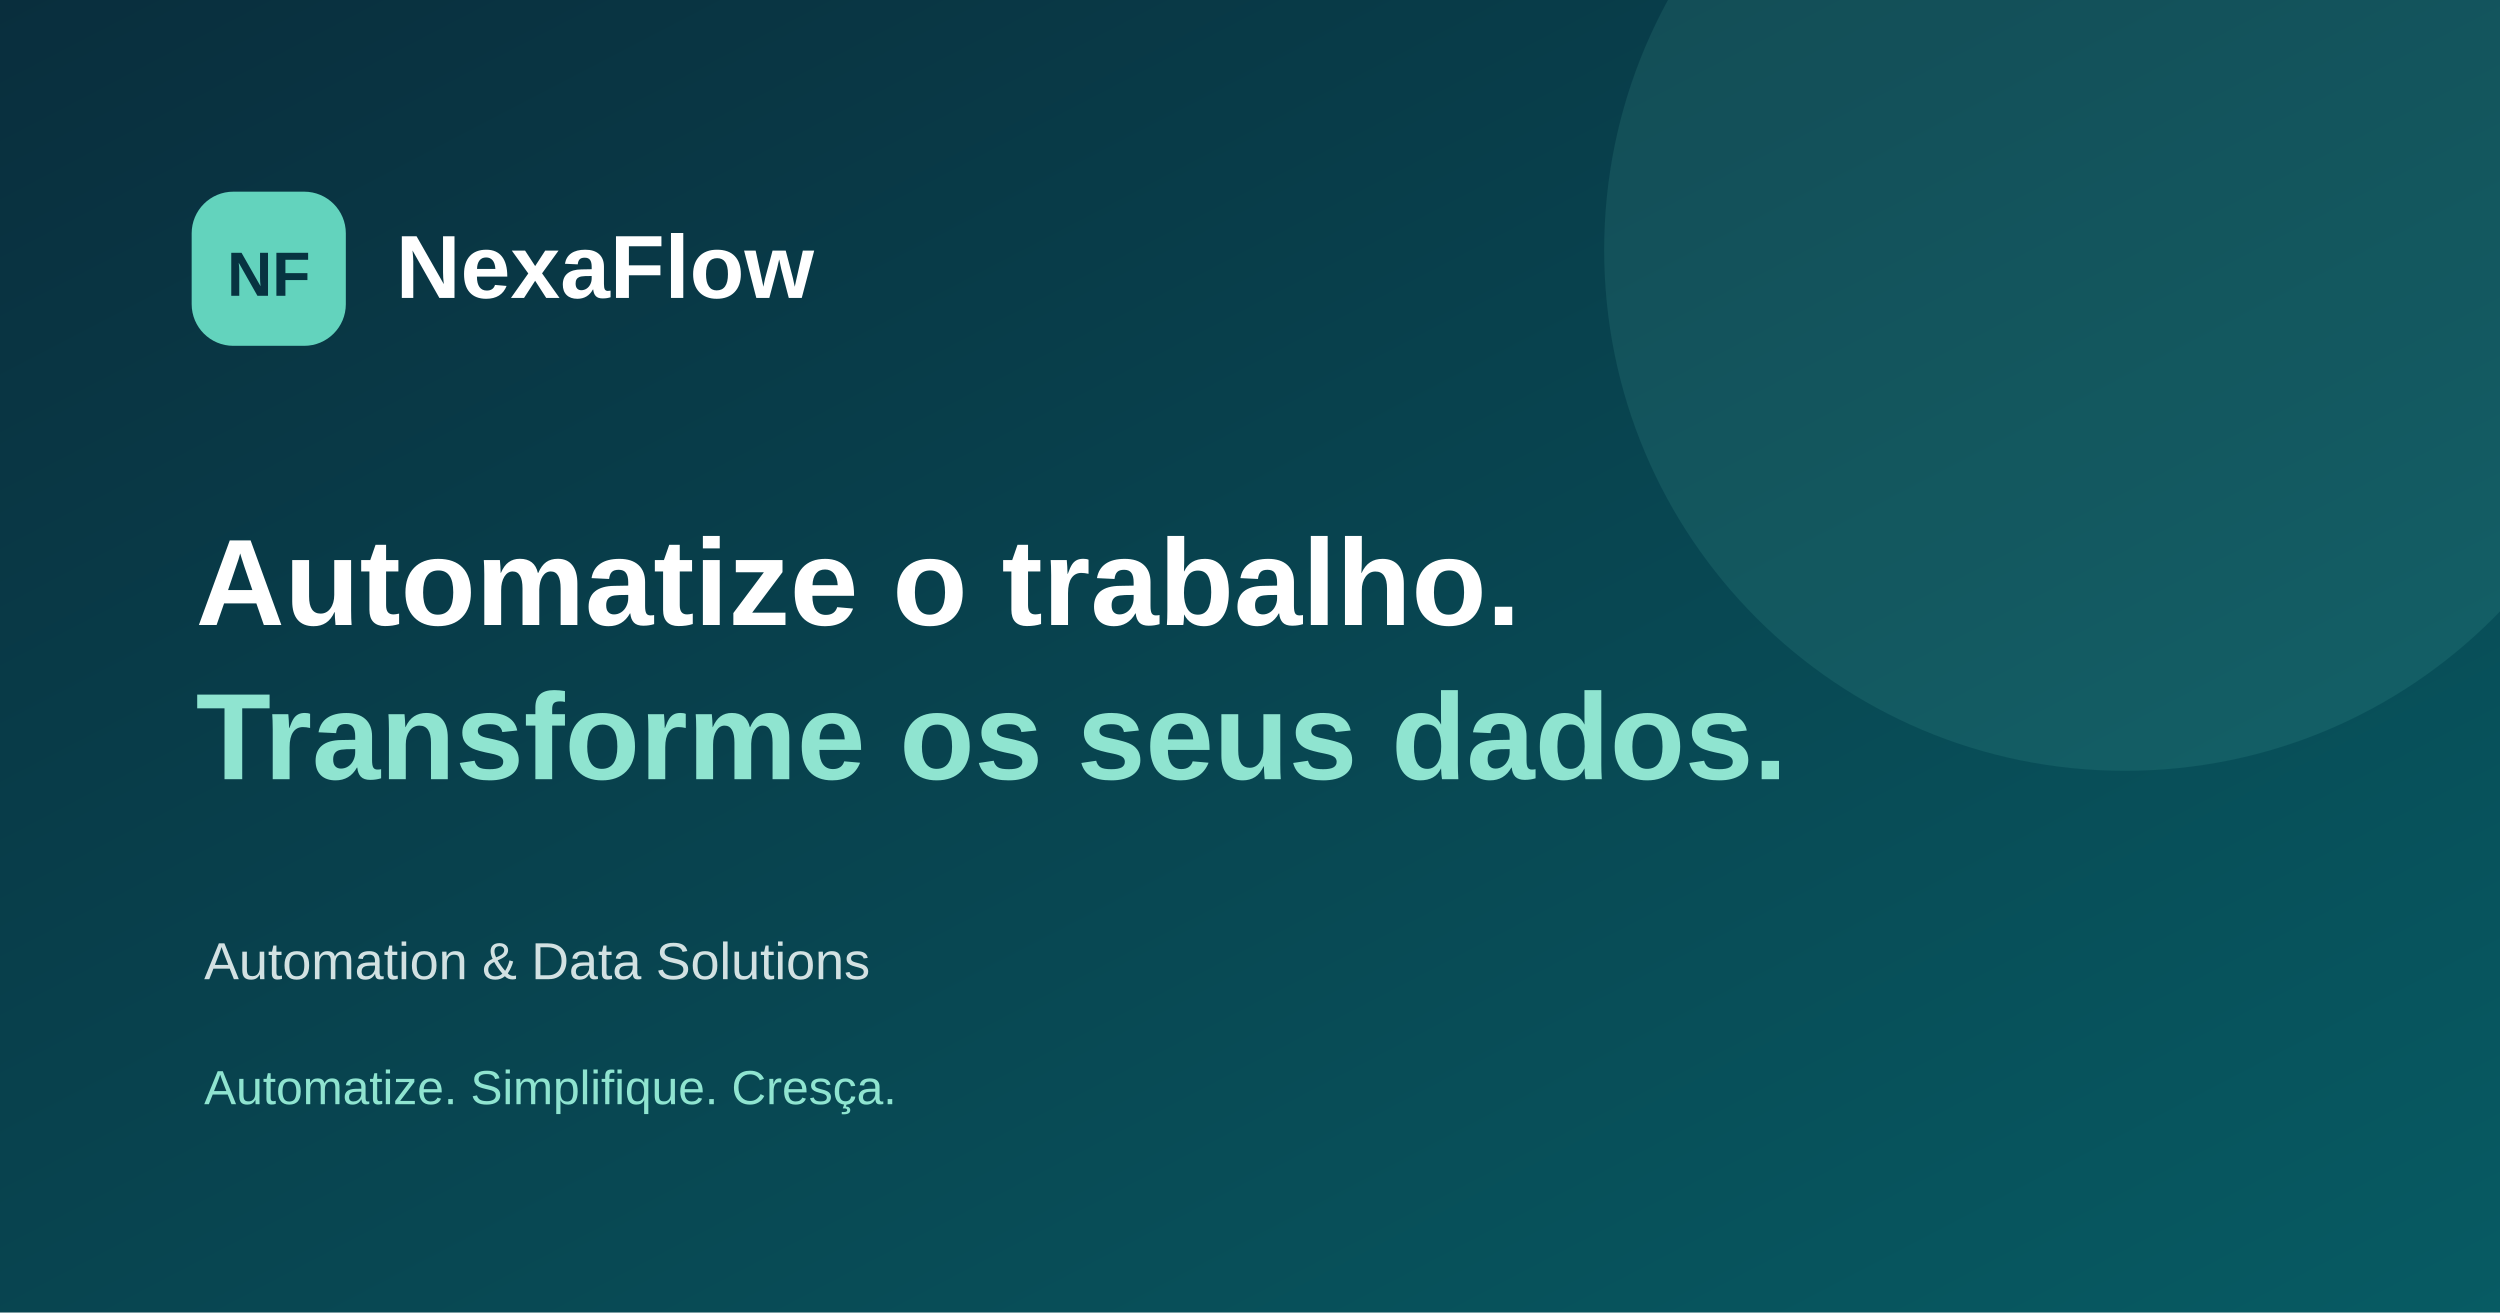
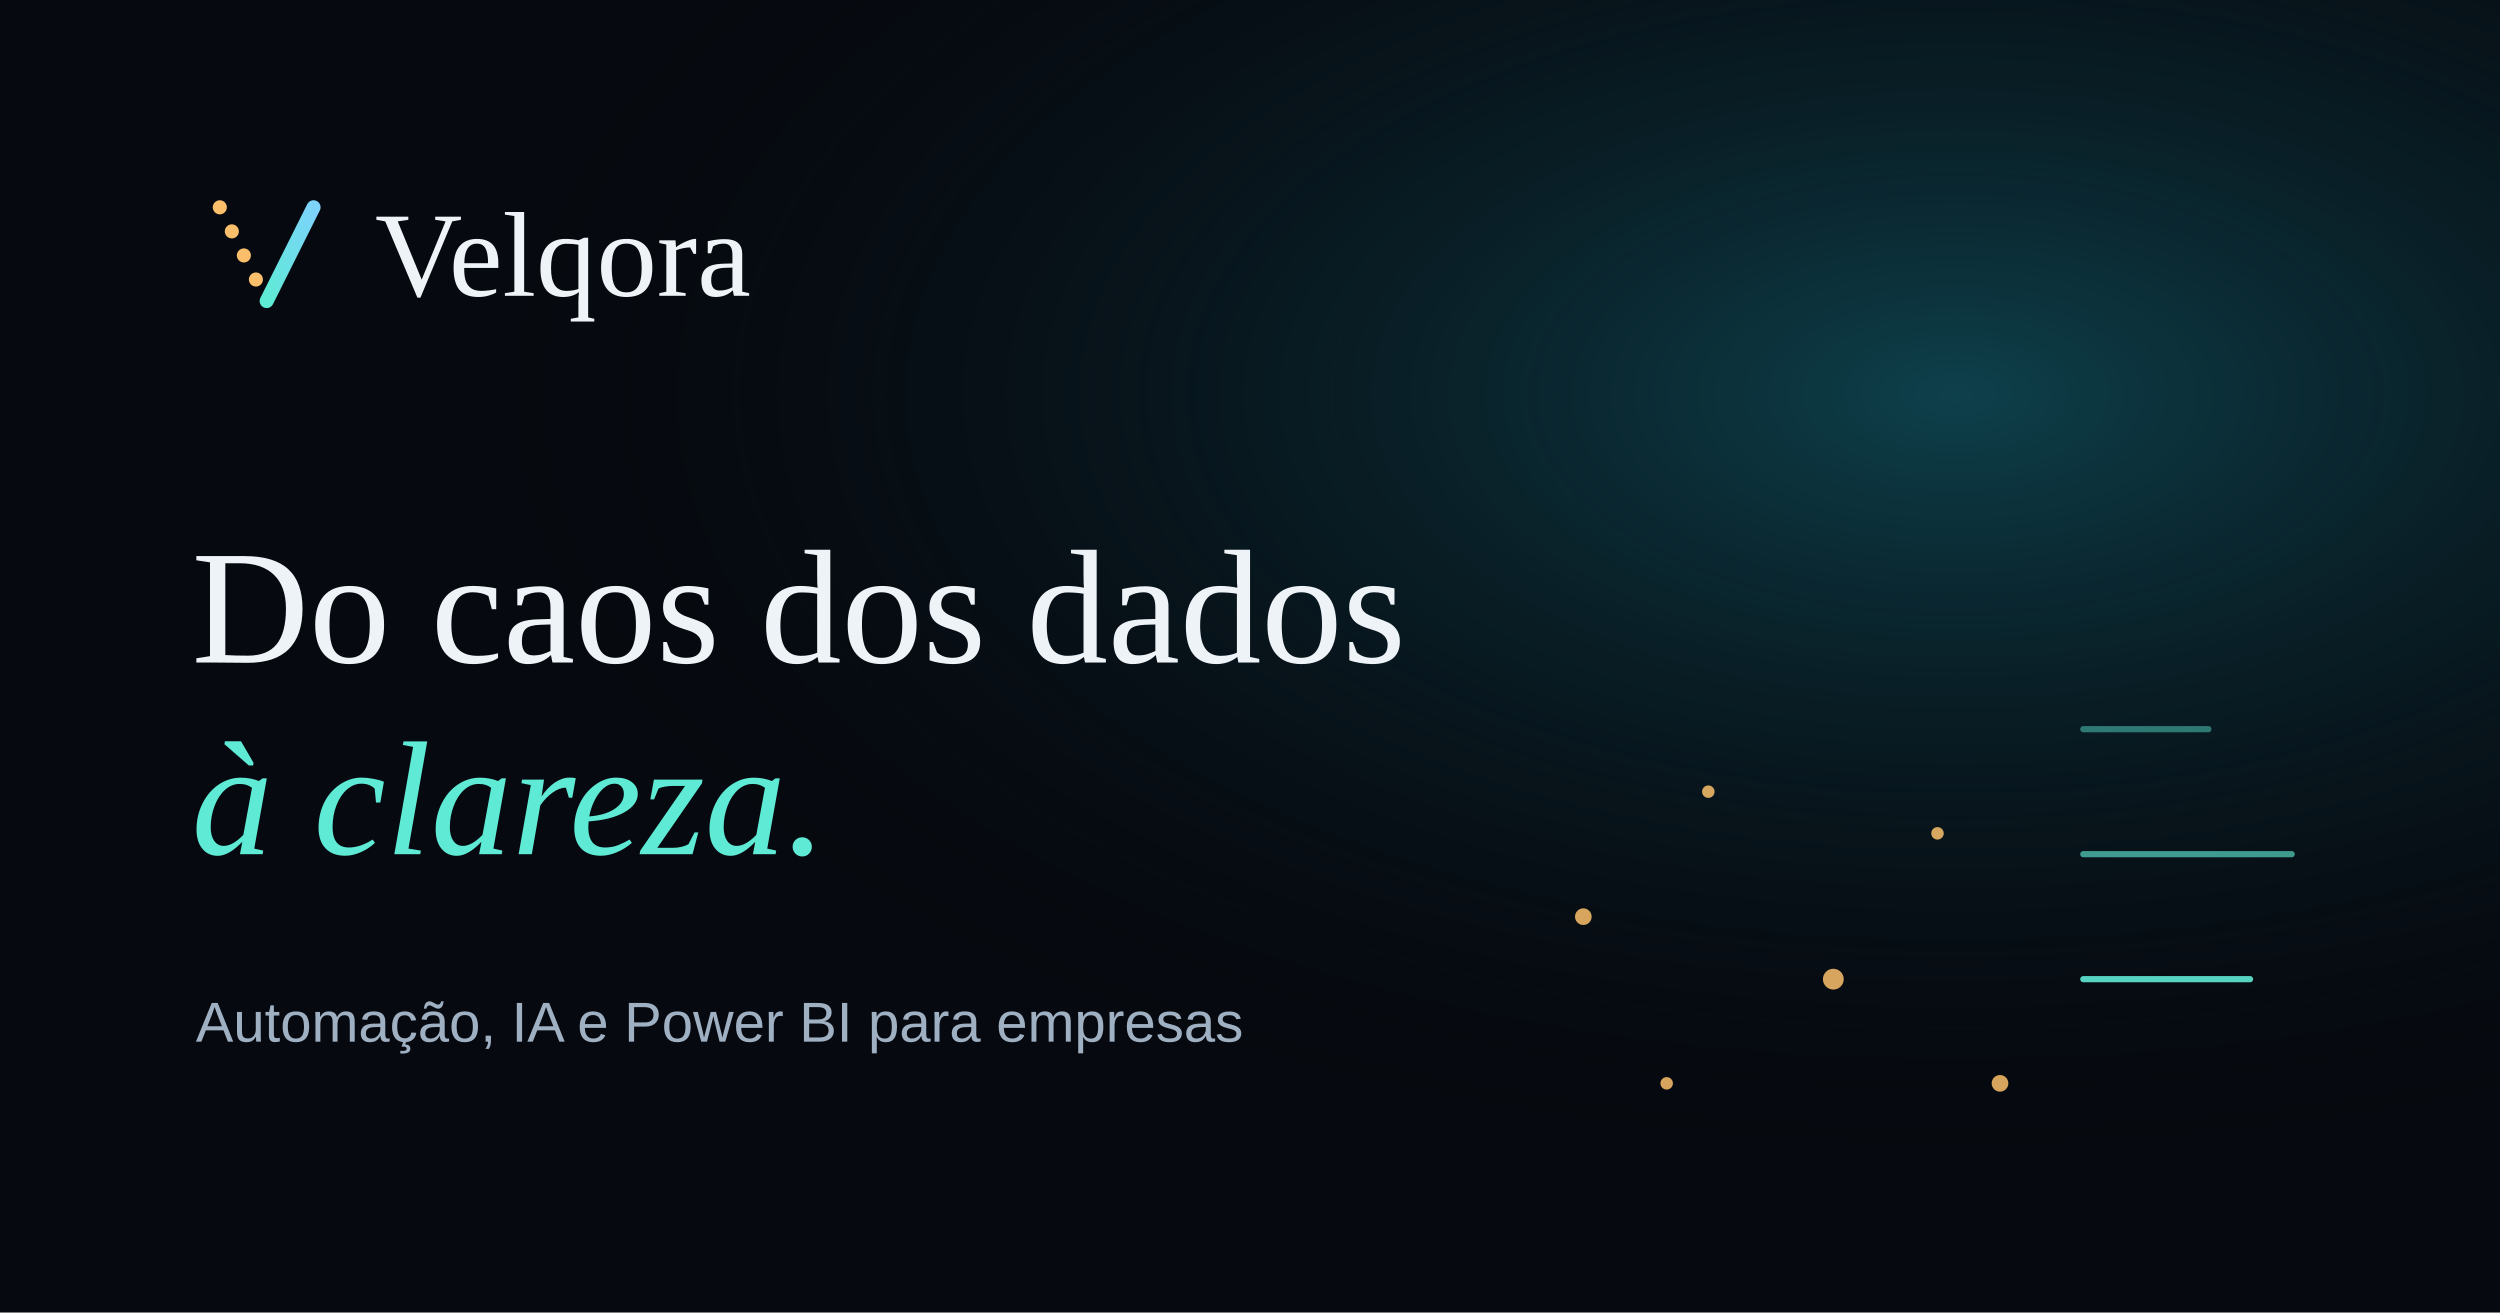
<svg xmlns="http://www.w3.org/2000/svg" width="1200" height="630" viewBox="0 0 1200 630">
  <defs>
-     <linearGradient id="g" x1="0" x2="1" y1="0" y2="1">
-       <stop stop-color="#092e3d" />
-       <stop offset="1" stop-color="#075b63" />
+     <radialGradient id="glow" cx="78%" cy="30%" r="60%">
+       <stop stop-color="#0f4a56" stop-opacity=".85" />
+       <stop offset="1" stop-color="#06090f" stop-opacity="0" />
+     </radialGradient>
+     <linearGradient id="r" x1="0" y1="1" x2="1" y2="0">
+       <stop stop-color="#5eead4" />
+       <stop offset="1" stop-color="#7dd3fc" />
    </linearGradient>
  </defs>
-   <rect width="1200" height="630" fill="url(#g)" />
-   <circle cx="1020" cy="120" r="250" fill="#62ccb9" opacity=".12" />
-   <rect x="92" y="92" width="74" height="74" rx="20" fill="#63d3bd" />
-   <text x="129" y="142" fill="#073341" font-family="Arial,sans-serif" font-size="30" font-weight="700" text-anchor="middle">NF</text>
-   <text x="190" y="143" fill="#fff" font-family="Arial,sans-serif" font-size="43" font-weight="700">NexaFlow</text>
-   <text x="94" y="300" fill="#fff" font-family="Arial,sans-serif" font-size="59" font-weight="700">Automatize o trabalho.</text>
-   <text x="94" y="374" fill="#8fe4d0" font-family="Arial,sans-serif" font-size="59" font-weight="700">Transforme os seus dados.</text>
-   <text x="98" y="470" fill="#d2e1e2" font-family="Arial,sans-serif" font-size="25">Automation &amp; Data Solutions</text>
-   <text x="98" y="530" fill="#8fe4d0" font-family="Arial,sans-serif" font-size="23">Automatize. Simplifique. Cresça.</text>
+   <rect width="1200" height="630" fill="#06090f" />
+   <rect width="1200" height="630" fill="url(#glow)" />
+   <g transform="translate(92 86) scale(1.5)">
+     <path d="M9 9 L24 39" stroke="#fbbf6b" stroke-width="4.5" stroke-linecap="round" stroke-dasharray="0.01 8.6" fill="none" />
+     <path d="M24 39 L39 9" stroke="url(#r)" stroke-width="4.5" stroke-linecap="round" fill="none" />
+   </g>
+   <text x="180" y="142" fill="#eef3f8" font-family="Georgia,'Times New Roman',serif" font-size="58">Velqora</text>
+   <text x="92" y="318" fill="#eef3f8" font-family="Georgia,'Times New Roman',serif" font-size="78">Do caos dos dados</text>
+   <text x="92" y="410" fill="#5eead4" font-family="Georgia,'Times New Roman',serif" font-size="78" font-style="italic">à clareza.</text>
+   <text x="94" y="500" fill="#9fb0c3" font-family="Arial,Helvetica,sans-serif" font-size="27">Automação, IA e Power BI para empresas</text>
+   <g fill="#fbbf6b" opacity=".85">
+     <circle cx="760" cy="440" r="4" />
+     <circle cx="820" cy="380" r="3" />
+     <circle cx="880" cy="470" r="5" />
+     <circle cx="930" cy="400" r="3" />
+     <circle cx="800" cy="520" r="3" />
+     <circle cx="960" cy="520" r="4" />
+   </g>
+   <g stroke="#5eead4" stroke-width="3" stroke-linecap="round" opacity=".9">
+     <path d="M1000 470 L1080 470" />
+     <path d="M1000 410 L1100 410" opacity=".7" />
+     <path d="M1000 350 L1060 350" opacity=".5" />
+   </g>
</svg>
